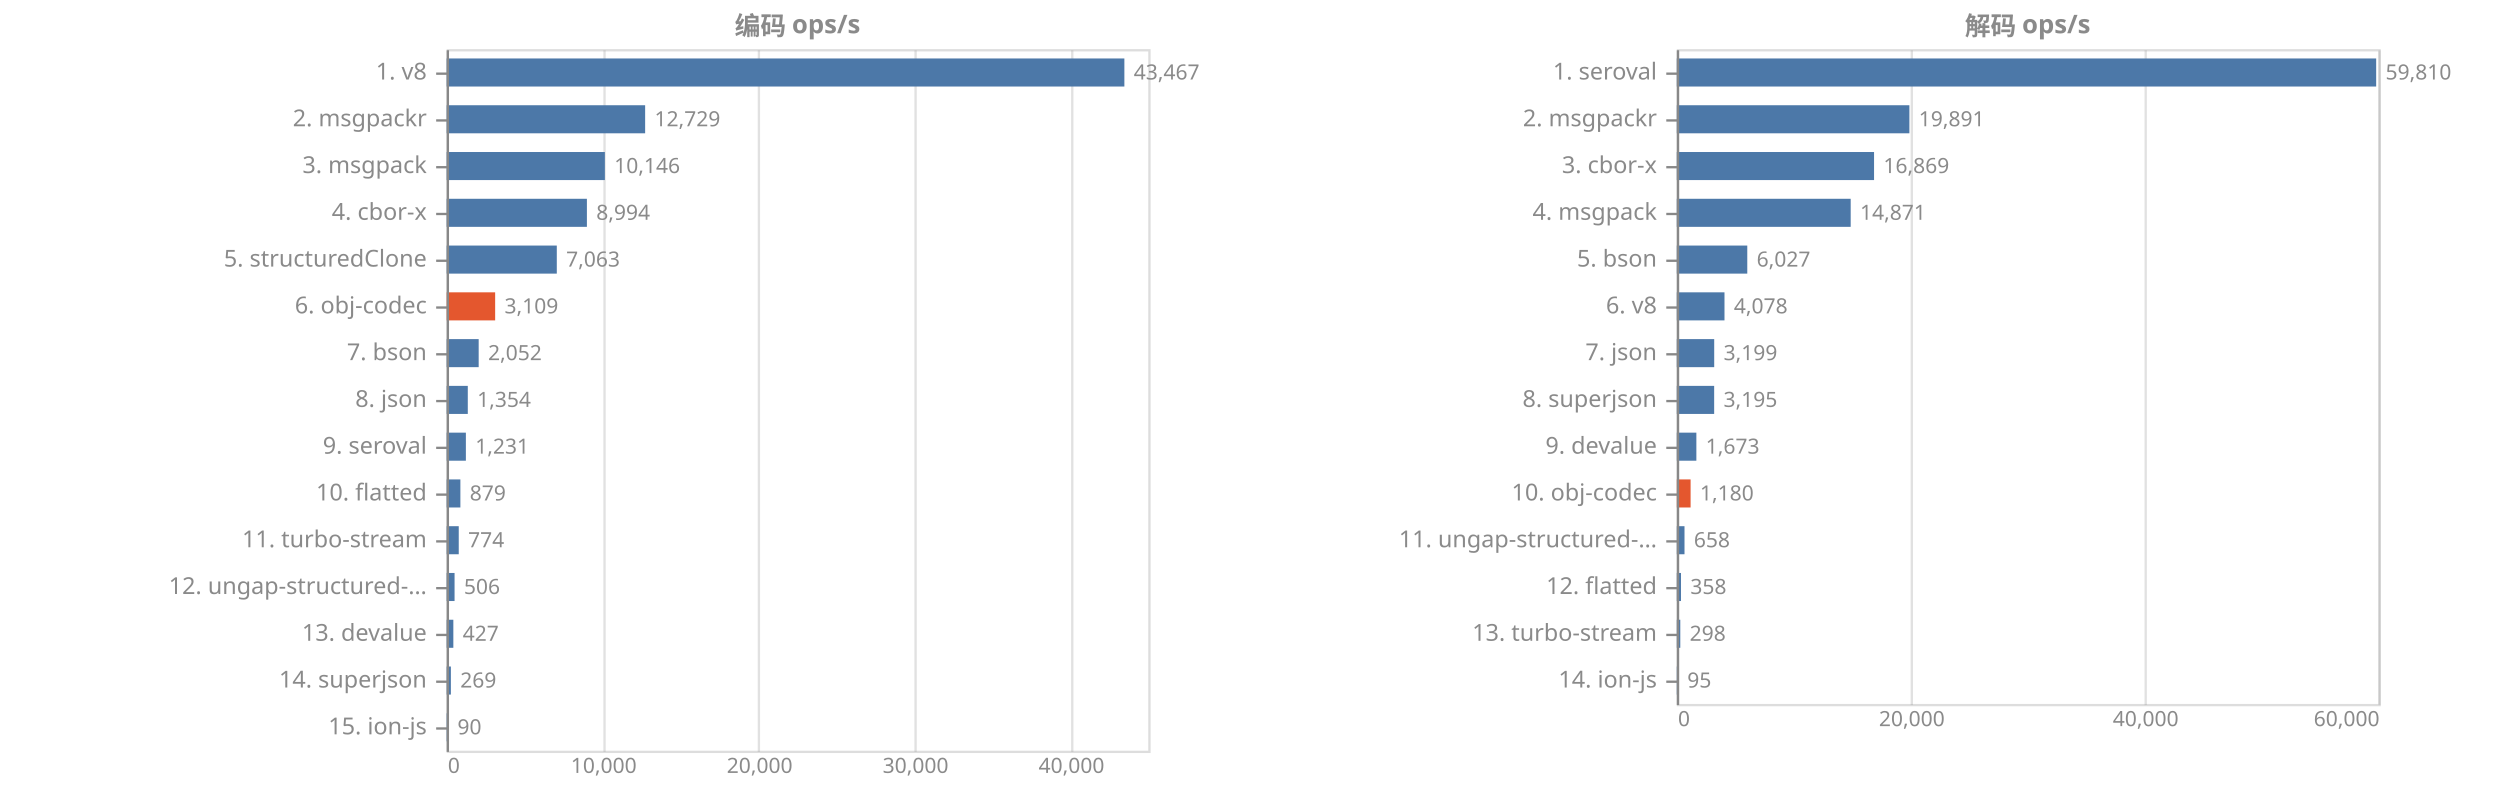
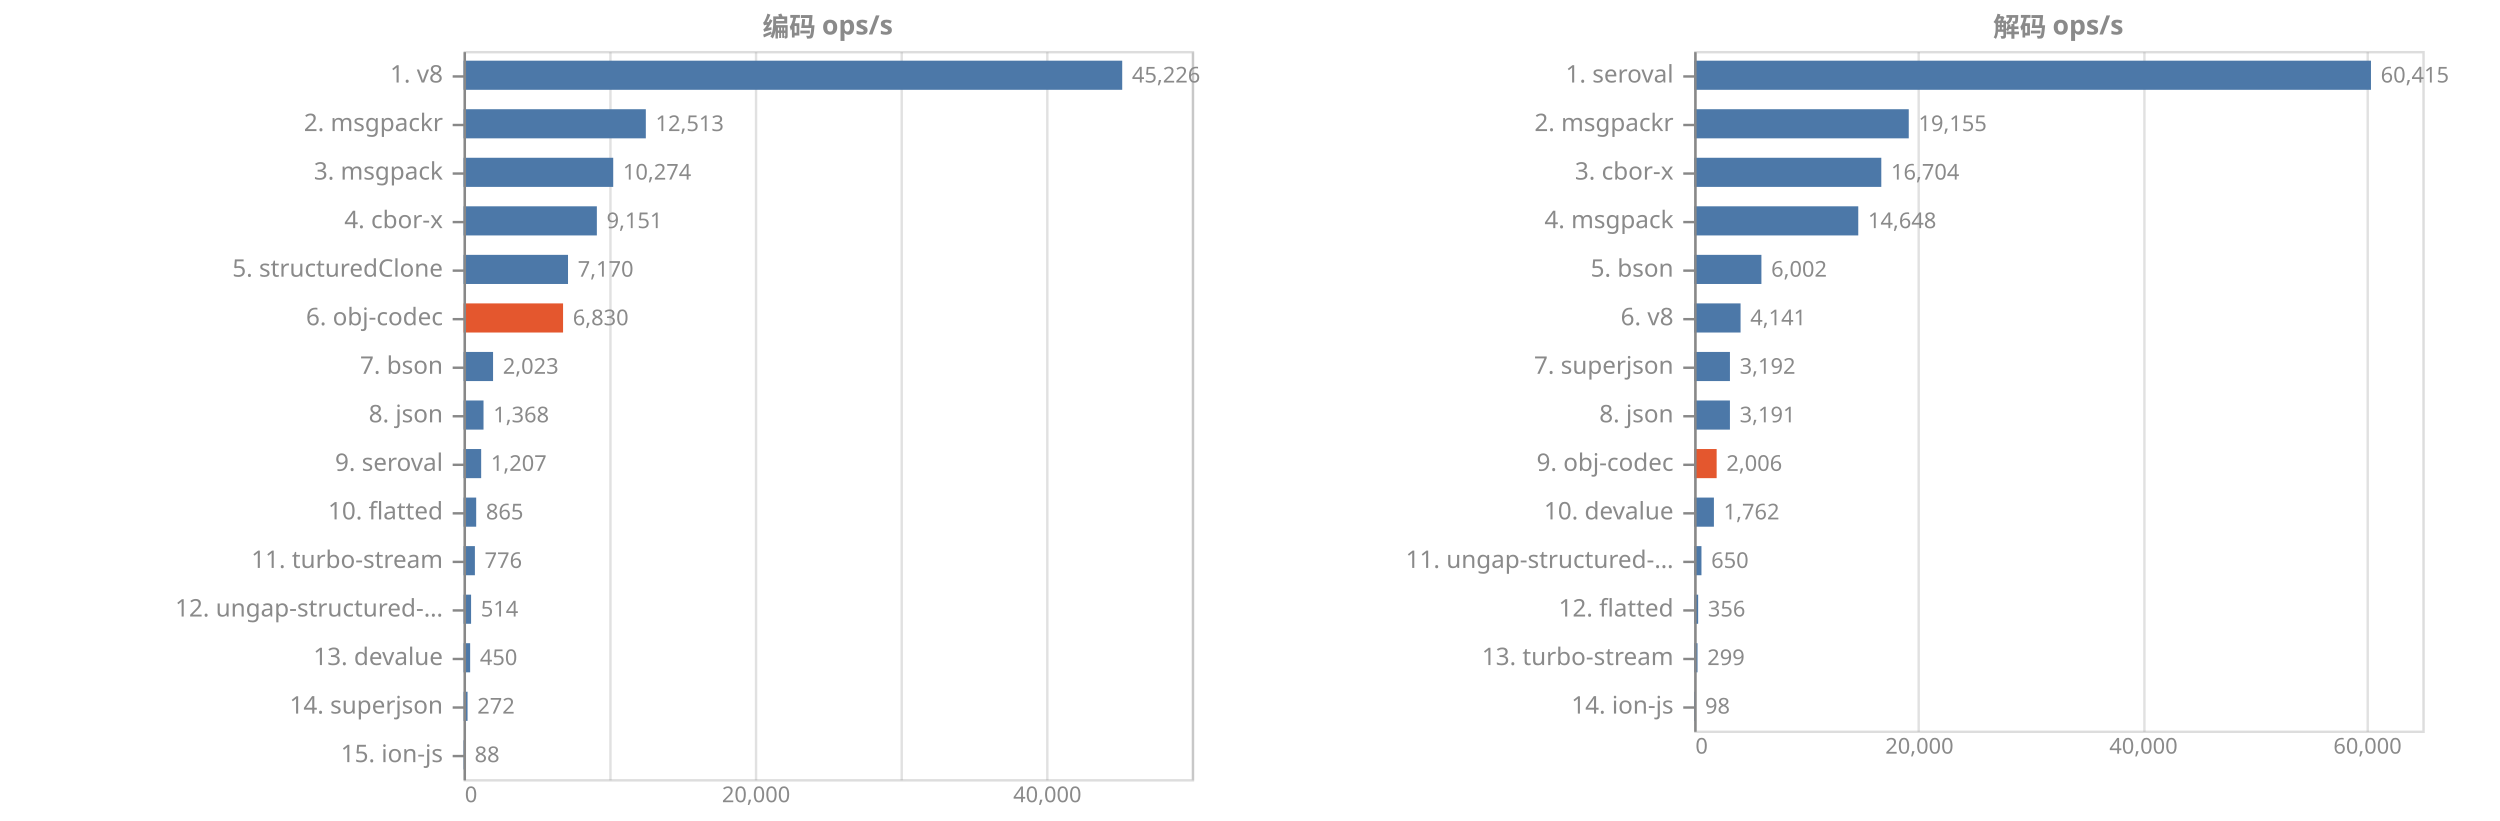
- <svg xmlns="http://www.w3.org/2000/svg" version="1.1" class="marks" width="1069" height="338" viewBox="0 0 1069 338">
+ <svg xmlns="http://www.w3.org/2000/svg" version="1.1" class="marks" width="1030" height="338" viewBox="0 0 1030 338">
  <g fill="none" stroke-miterlimit="4" transform="translate(191,21)">
    <g class="mark-group role-frame root" role="graphics-object" aria-roledescription="group mark container">
      <g transform="translate(0,0)">
        <path class="background" aria-hidden="true" d="M0,0h0v0h0Z" />
        <g>
          <g class="mark-group role-scope concat_0_group" role="graphics-object" aria-roledescription="group mark container">
            <g transform="translate(0,0)">
              <path class="background" aria-hidden="true" d="M0.5,0.5h300v300h-300Z" stroke="#ddd" />
              <g>
                <g class="mark-group role-axis" aria-hidden="true">
                  <g transform="translate(0.5,300.5)">
                    <path class="background" aria-hidden="true" d="M0,0h0v0h0Z" pointer-events="none" />
                    <g>
                      <g class="mark-rule role-axis-grid" pointer-events="none">
                        <line transform="translate(0,0)" x2="0" y2="-300" stroke="#88888840" stroke-width="1" opacity="1" />
-                         <line transform="translate(67,0)" x2="0" y2="-300" stroke="#88888840" stroke-width="1" opacity="1" />
-                         <line transform="translate(133,0)" x2="0" y2="-300" stroke="#88888840" stroke-width="1" opacity="1" />
-                         <line transform="translate(200,0)" x2="0" y2="-300" stroke="#88888840" stroke-width="1" opacity="1" />
-                         <line transform="translate(267,0)" x2="0" y2="-300" stroke="#88888840" stroke-width="1" opacity="1" />
-                       </g>
-                     </g>
-                     <path class="foreground" aria-hidden="true" d="" pointer-events="none" display="none" />
-                   </g>
-                 </g>
-                 <g class="mark-group role-axis" role="graphics-symbol" aria-roledescription="axis" aria-label="X-axis for a linear scale with values from 0 to 45,000">
+                         <line transform="translate(60,0)" x2="0" y2="-300" stroke="#88888840" stroke-width="1" opacity="1" />
+                         <line transform="translate(120,0)" x2="0" y2="-300" stroke="#88888840" stroke-width="1" opacity="1" />
+                         <line transform="translate(180,0)" x2="0" y2="-300" stroke="#88888840" stroke-width="1" opacity="1" />
+                         <line transform="translate(240,0)" x2="0" y2="-300" stroke="#88888840" stroke-width="1" opacity="1" />
+                         <line transform="translate(300,0)" x2="0" y2="-300" stroke="#88888840" stroke-width="1" opacity="1" />
+                       </g>
+                     </g>
+                     <path class="foreground" aria-hidden="true" d="" pointer-events="none" display="none" />
+                   </g>
+                 </g>
+                 <g class="mark-group role-axis" role="graphics-symbol" aria-roledescription="axis" aria-label="X-axis for a linear scale with values from 0 to 50,000">
                  <g transform="translate(0.5,300.5)">
                    <path class="background" aria-hidden="true" d="M0,0h0v0h0Z" pointer-events="none" />
                    <g>
                      <g class="mark-text role-axis-label" pointer-events="none">
                        <text text-anchor="start" transform="translate(0,9)" font-family="sans-serif" font-size="9px" fill="#8a8a8a" opacity="1">0</text>
-                         <text text-anchor="middle" transform="translate(66.66667,9)" font-family="sans-serif" font-size="9px" fill="#8a8a8a" opacity="1">10,000</text>
-                         <text text-anchor="middle" transform="translate(133.3333,9)" font-family="sans-serif" font-size="9px" fill="#8a8a8a" opacity="1">20,000</text>
-                         <text text-anchor="middle" transform="translate(200,9)" font-family="sans-serif" font-size="9px" fill="#8a8a8a" opacity="1">30,000</text>
-                         <text text-anchor="middle" transform="translate(266.6667,9)" font-family="sans-serif" font-size="9px" fill="#8a8a8a" opacity="1">40,000</text>
+                         <text text-anchor="middle" transform="translate(60,9)" font-family="sans-serif" font-size="9px" fill="#8a8a8a" opacity="0">10,000</text>
+                         <text text-anchor="middle" transform="translate(120,9)" font-family="sans-serif" font-size="9px" fill="#8a8a8a" opacity="1">20,000</text>
+                         <text text-anchor="middle" transform="translate(180,9)" font-family="sans-serif" font-size="9px" fill="#8a8a8a" opacity="0">30,000</text>
+                         <text text-anchor="middle" transform="translate(240,9)" font-family="sans-serif" font-size="9px" fill="#8a8a8a" opacity="1">40,000</text>
+                         <text text-anchor="end" transform="translate(300,9)" font-family="sans-serif" font-size="9px" fill="#8a8a8a" opacity="0">50,000</text>
                      </g>
                    </g>
                    <path class="foreground" aria-hidden="true" d="" pointer-events="none" display="none" />
                  </g>
                </g>
                <g class="mark-rect role-mark concat_0_layer_0_marks" role="graphics-object" aria-roledescription="rect mark container">
                  <path aria-label="label: 1. v8" role="graphics-symbol" aria-roledescription="rect mark" d="M0,0h0v20h0Z" fill="#e4572e" opacity="0" />
                  <path aria-label="label: 2. msgpackr" role="graphics-symbol" aria-roledescription="rect mark" d="M0,20h0v20h0Z" fill="#e4572e" opacity="0" />
                  <path aria-label="label: 3. msgpack" role="graphics-symbol" aria-roledescription="rect mark" d="M0,40h0v20h0Z" fill="#e4572e" opacity="0" />
                  <path aria-label="label: 4. cbor-x" role="graphics-symbol" aria-roledescription="rect mark" d="M0,60h0v20h0Z" fill="#e4572e" opacity="0" />
                  <path aria-label="label: 5. structuredClone" role="graphics-symbol" aria-roledescription="rect mark" d="M0,80h0v20h0Z" fill="#e4572e" opacity="0" />
                  <path aria-label="label: 6. obj-codec" role="graphics-symbol" aria-roledescription="rect mark" d="M0,100h0v20h0Z" fill="#e4572e" opacity="0.13" />
                  <path aria-label="label: 7. bson" role="graphics-symbol" aria-roledescription="rect mark" d="M0,120h0v20h0Z" fill="#e4572e" opacity="0" />
                  <path aria-label="label: 8. json" role="graphics-symbol" aria-roledescription="rect mark" d="M0,140h0v20h0Z" fill="#e4572e" opacity="0" />
                  <path aria-label="label: 9. seroval" role="graphics-symbol" aria-roledescription="rect mark" d="M0,160h0v20h0Z" fill="#e4572e" opacity="0" />
                  <path aria-label="label: 10. flatted" role="graphics-symbol" aria-roledescription="rect mark" d="M0,180h0v20h0Z" fill="#e4572e" opacity="0" />
                  <path aria-label="label: 11. turbo-stream" role="graphics-symbol" aria-roledescription="rect mark" d="M0,200h0v20h0Z" fill="#e4572e" opacity="0" />
                  <path aria-label="label: 12. ungap-structured-clone" role="graphics-symbol" aria-roledescription="rect mark" d="M0,220h0v20h0Z" fill="#e4572e" opacity="0" />
                  <path aria-label="label: 13. devalue" role="graphics-symbol" aria-roledescription="rect mark" d="M0,240h0v20h0Z" fill="#e4572e" opacity="0" />
                  <path aria-label="label: 14. superjson" role="graphics-symbol" aria-roledescription="rect mark" d="M0,260h0v20h0Z" fill="#e4572e" opacity="0" />
                  <path aria-label="label: 15. ion-js" role="graphics-symbol" aria-roledescription="rect mark" d="M0,280h0v20h0Z" fill="#e4572e" opacity="0" />
                </g>
                <g class="mark-rect role-mark concat_0_layer_1_marks" role="graphics-object" aria-roledescription="rect mark container">
-                   <path aria-label="value: 43,467; label: 1. v8" role="graphics-symbol" aria-roledescription="bar" d="M0,4h289.783v12h-289.783Z" fill="#4c78a8" />
-                   <path aria-label="value: 12,729; label: 2. msgpackr" role="graphics-symbol" aria-roledescription="bar" d="M0,24h84.862v12h-84.862Z" fill="#4c78a8" />
-                   <path aria-label="value: 10,146; label: 3. msgpack" role="graphics-symbol" aria-roledescription="bar" d="M0,44h67.64v12h-67.64Z" fill="#4c78a8" />
-                   <path aria-label="value: 8,994; label: 4. cbor-x" role="graphics-symbol" aria-roledescription="bar" d="M0,64h59.96v12h-59.96Z" fill="#4c78a8" />
-                   <path aria-label="value: 7,063; label: 5. structuredClone" role="graphics-symbol" aria-roledescription="bar" d="M0,84h47.086v12h-47.086Z" fill="#4c78a8" />
-                   <path aria-label="value: 3,109; label: 6. obj-codec" role="graphics-symbol" aria-roledescription="bar" d="M0,104h20.727v12h-20.727Z" fill="#e4572e" />
-                   <path aria-label="value: 2,052; label: 7. bson" role="graphics-symbol" aria-roledescription="bar" d="M0,124h13.681v12h-13.681Z" fill="#4c78a8" />
-                   <path aria-label="value: 1,354; label: 8. json" role="graphics-symbol" aria-roledescription="bar" d="M0,144h9.027v12h-9.027Z" fill="#4c78a8" />
-                   <path aria-label="value: 1,231; label: 9. seroval" role="graphics-symbol" aria-roledescription="bar" d="M0,164h8.208v12h-8.208Z" fill="#4c78a8" />
-                   <path aria-label="value: 879; label: 10. flatted" role="graphics-symbol" aria-roledescription="bar" d="M0,184h5.861v12h-5.861Z" fill="#4c78a8" />
-                   <path aria-label="value: 774; label: 11. turbo-stream" role="graphics-symbol" aria-roledescription="bar" d="M0,204h5.16v12h-5.16Z" fill="#4c78a8" />
-                   <path aria-label="value: 506; label: 12. ungap-structured-clone" role="graphics-symbol" aria-roledescription="bar" d="M0,224h3.37v12h-3.37Z" fill="#4c78a8" />
-                   <path aria-label="value: 427; label: 13. devalue" role="graphics-symbol" aria-roledescription="bar" d="M0,244h2.848v12h-2.848Z" fill="#4c78a8" />
-                   <path aria-label="value: 269; label: 14. superjson" role="graphics-symbol" aria-roledescription="bar" d="M0,264h1.794v12h-1.794Z" fill="#4c78a8" />
-                   <path aria-label="value: 90; label: 15. ion-js" role="graphics-symbol" aria-roledescription="bar" d="M0,284h0.598v12h-0.598Z" fill="#4c78a8" />
+                   <path aria-label="value: 45,226; label: 1. v8" role="graphics-symbol" aria-roledescription="bar" d="M0,4h271.353v12h-271.353Z" fill="#4c78a8" />
+                   <path aria-label="value: 12,513; label: 2. msgpackr" role="graphics-symbol" aria-roledescription="bar" d="M0,24h75.08v12h-75.08Z" fill="#4c78a8" />
+                   <path aria-label="value: 10,274; label: 3. msgpack" role="graphics-symbol" aria-roledescription="bar" d="M0,44h61.647v12h-61.647Z" fill="#4c78a8" />
+                   <path aria-label="value: 9,151; label: 4. cbor-x" role="graphics-symbol" aria-roledescription="bar" d="M0,64h54.906v12h-54.906Z" fill="#4c78a8" />
+                   <path aria-label="value: 7,170; label: 5. structuredClone" role="graphics-symbol" aria-roledescription="bar" d="M0,84h43.022v12h-43.022Z" fill="#4c78a8" />
+                   <path aria-label="value: 6,830; label: 6. obj-codec" role="graphics-symbol" aria-roledescription="bar" d="M0,104h40.983v12h-40.983Z" fill="#e4572e" />
+                   <path aria-label="value: 2,023; label: 7. bson" role="graphics-symbol" aria-roledescription="bar" d="M0,124h12.141v12h-12.141Z" fill="#4c78a8" />
+                   <path aria-label="value: 1,368; label: 8. json" role="graphics-symbol" aria-roledescription="bar" d="M0,144h8.209v12h-8.209Z" fill="#4c78a8" />
+                   <path aria-label="value: 1,207; label: 9. seroval" role="graphics-symbol" aria-roledescription="bar" d="M0,164h7.241v12h-7.241Z" fill="#4c78a8" />
+                   <path aria-label="value: 865; label: 10. flatted" role="graphics-symbol" aria-roledescription="bar" d="M0,184h5.191v12h-5.191Z" fill="#4c78a8" />
+                   <path aria-label="value: 776; label: 11. turbo-stream" role="graphics-symbol" aria-roledescription="bar" d="M0,204h4.657v12h-4.657Z" fill="#4c78a8" />
+                   <path aria-label="value: 514; label: 12. ungap-structured-clone" role="graphics-symbol" aria-roledescription="bar" d="M0,224h3.086v12h-3.086Z" fill="#4c78a8" />
+                   <path aria-label="value: 450; label: 13. devalue" role="graphics-symbol" aria-roledescription="bar" d="M0,244h2.699v12h-2.699Z" fill="#4c78a8" />
+                   <path aria-label="value: 272; label: 14. superjson" role="graphics-symbol" aria-roledescription="bar" d="M0,264h1.631v12h-1.631Z" fill="#4c78a8" />
+                   <path aria-label="value: 88; label: 15. ion-js" role="graphics-symbol" aria-roledescription="bar" d="M0,284h0.53v12h-0.53Z" fill="#4c78a8" />
                </g>
                <g class="mark-text role-mark concat_0_layer_2_marks" role="graphics-object" aria-roledescription="text mark container">
-                   <text aria-label="value: 43467.4962987; label: 1. v8" role="graphics-symbol" aria-roledescription="text mark" text-anchor="start" transform="translate(293.7833,13)" font-family="sans-serif" font-size="9px" fill="#8a8a8a">43,467</text>
-                   <text aria-label="value: 12729.3687376; label: 2. msgpackr" role="graphics-symbol" aria-roledescription="text mark" text-anchor="start" transform="translate(88.86246,33)" font-family="sans-serif" font-size="9px" fill="#8a8a8a">12,729</text>
-                   <text aria-label="value: 10146.0183203; label: 3. msgpack" role="graphics-symbol" aria-roledescription="text mark" text-anchor="start" transform="translate(71.64012,53)" font-family="sans-serif" font-size="9px" fill="#8a8a8a">10,146</text>
-                   <text aria-label="value: 8994.03685359; label: 4. cbor-x" role="graphics-symbol" aria-roledescription="text mark" text-anchor="start" transform="translate(63.96025,73)" font-family="sans-serif" font-size="9px" fill="#8a8a8a">8,994</text>
-                   <text aria-label="value: 7062.84121377; label: 5. structuredClone" role="graphics-symbol" aria-roledescription="text mark" text-anchor="start" transform="translate(51.08561,93)" font-family="sans-serif" font-size="9px" fill="#8a8a8a">7,063</text>
-                   <text aria-label="value: 3109.11630706; label: 6. obj-codec" role="graphics-symbol" aria-roledescription="text mark" text-anchor="start" transform="translate(24.72744,113)" font-family="sans-serif" font-size="9px" fill="#8a8a8a">3,109</text>
-                   <text aria-label="value: 2052.18231703; label: 7. bson" role="graphics-symbol" aria-roledescription="text mark" text-anchor="start" transform="translate(17.68122,133)" font-family="sans-serif" font-size="9px" fill="#8a8a8a">2,052</text>
-                   <text aria-label="value: 1354.00389496; label: 8. json" role="graphics-symbol" aria-roledescription="text mark" text-anchor="start" transform="translate(13.02669,153)" font-family="sans-serif" font-size="9px" fill="#8a8a8a">1,354</text>
-                   <text aria-label="value: 1231.14408893; label: 9. seroval" role="graphics-symbol" aria-roledescription="text mark" text-anchor="start" transform="translate(12.20763,173)" font-family="sans-serif" font-size="9px" fill="#8a8a8a">1,231</text>
-                   <text aria-label="value: 879.192781361; label: 10. flatted" role="graphics-symbol" aria-roledescription="text mark" text-anchor="start" transform="translate(9.861285,193)" font-family="sans-serif" font-size="9px" fill="#8a8a8a">879</text>
-                   <text aria-label="value: 774.054346284; label: 11. turbo-stream" role="graphics-symbol" aria-roledescription="text mark" text-anchor="start" transform="translate(9.160362,213)" font-family="sans-serif" font-size="9px" fill="#8a8a8a">774</text>
-                   <text aria-label="value: 505.555509688; label: 12. ungap-structured-clone" role="graphics-symbol" aria-roledescription="text mark" text-anchor="start" transform="translate(7.37037,233)" font-family="sans-serif" font-size="9px" fill="#8a8a8a">506</text>
-                   <text aria-label="value: 427.229358556; label: 13. devalue" role="graphics-symbol" aria-roledescription="text mark" text-anchor="start" transform="translate(6.848196,253)" font-family="sans-serif" font-size="9px" fill="#8a8a8a">427</text>
-                   <text aria-label="value: 269.11495208; label: 14. superjson" role="graphics-symbol" aria-roledescription="text mark" text-anchor="start" transform="translate(5.7941,273)" font-family="sans-serif" font-size="9px" fill="#8a8a8a">269</text>
-                   <text aria-label="value: 89.7025417305; label: 15. ion-js" role="graphics-symbol" aria-roledescription="text mark" text-anchor="start" transform="translate(4.598017,293)" font-family="sans-serif" font-size="9px" fill="#8a8a8a">90</text>
+                   <text aria-label="value: 45225.5746429; label: 1. v8" role="graphics-symbol" aria-roledescription="text mark" text-anchor="start" transform="translate(275.3534,13)" font-family="sans-serif" font-size="9px" fill="#8a8a8a">45,226</text>
+                   <text aria-label="value: 12513.4104748; label: 2. msgpackr" role="graphics-symbol" aria-roledescription="text mark" text-anchor="start" transform="translate(79.08046,33)" font-family="sans-serif" font-size="9px" fill="#8a8a8a">12,513</text>
+                   <text aria-label="value: 10274.4177397; label: 3. msgpack" role="graphics-symbol" aria-roledescription="text mark" text-anchor="start" transform="translate(65.64651,53)" font-family="sans-serif" font-size="9px" fill="#8a8a8a">10,274</text>
+                   <text aria-label="value: 9150.92403435; label: 4. cbor-x" role="graphics-symbol" aria-roledescription="text mark" text-anchor="start" transform="translate(58.90554,73)" font-family="sans-serif" font-size="9px" fill="#8a8a8a">9,151</text>
+                   <text aria-label="value: 7170.30175705; label: 5. structuredClone" role="graphics-symbol" aria-roledescription="text mark" text-anchor="start" transform="translate(47.02181,93)" font-family="sans-serif" font-size="9px" fill="#8a8a8a">7,170</text>
+                   <text aria-label="value: 6830.47795094; label: 6. obj-codec" role="graphics-symbol" aria-roledescription="text mark" text-anchor="start" transform="translate(44.98287,113)" font-family="sans-serif" font-size="9px" fill="#8a8a8a">6,830</text>
+                   <text aria-label="value: 2023.44439454; label: 7. bson" role="graphics-symbol" aria-roledescription="text mark" text-anchor="start" transform="translate(16.14067,133)" font-family="sans-serif" font-size="9px" fill="#8a8a8a">2,023</text>
+                   <text aria-label="value: 1368.11984794; label: 8. json" role="graphics-symbol" aria-roledescription="text mark" text-anchor="start" transform="translate(12.20872,153)" font-family="sans-serif" font-size="9px" fill="#8a8a8a">1,368</text>
+                   <text aria-label="value: 1206.82202585; label: 9. seroval" role="graphics-symbol" aria-roledescription="text mark" text-anchor="start" transform="translate(11.24093,173)" font-family="sans-serif" font-size="9px" fill="#8a8a8a">1,207</text>
+                   <text aria-label="value: 865.095059236; label: 10. flatted" role="graphics-symbol" aria-roledescription="text mark" text-anchor="start" transform="translate(9.19057,193)" font-family="sans-serif" font-size="9px" fill="#8a8a8a">865</text>
+                   <text aria-label="value: 776.222757238; label: 11. turbo-stream" role="graphics-symbol" aria-roledescription="text mark" text-anchor="start" transform="translate(8.657337,213)" font-family="sans-serif" font-size="9px" fill="#8a8a8a">776</text>
+                   <text aria-label="value: 514.384107592; label: 12. ungap-structured-clone" role="graphics-symbol" aria-roledescription="text mark" text-anchor="start" transform="translate(7.086305,233)" font-family="sans-serif" font-size="9px" fill="#8a8a8a">514</text>
+                   <text aria-label="value: 449.86790863; label: 13. devalue" role="graphics-symbol" aria-roledescription="text mark" text-anchor="start" transform="translate(6.699207,253)" font-family="sans-serif" font-size="9px" fill="#8a8a8a">450</text>
+                   <text aria-label="value: 271.784557468; label: 14. superjson" role="graphics-symbol" aria-roledescription="text mark" text-anchor="start" transform="translate(5.630707,273)" font-family="sans-serif" font-size="9px" fill="#8a8a8a">272</text>
+                   <text aria-label="value: 88.336442168; label: 15. ion-js" role="graphics-symbol" aria-roledescription="text mark" text-anchor="start" transform="translate(4.530019,293)" font-family="sans-serif" font-size="9px" fill="#8a8a8a">88</text>
                </g>
                <g class="mark-group role-title">
                  <g transform="translate(150,-15)">
                    <path class="background" aria-hidden="true" d="M0,0h0v0h0Z" pointer-events="none" />
                    <g>
                      <g class="mark-text role-title-text" role="graphics-symbol" aria-roledescription="title" aria-label="Title text '编码 ops/s'" pointer-events="none">
                        <text text-anchor="middle" transform="translate(0,9)" font-family="sans-serif" font-size="11px" font-weight="bold" fill="#8a8a8a" opacity="1">编码 ops/s</text>
                      </g>
                    </g>
                    <path class="foreground" aria-hidden="true" d="" pointer-events="none" display="none" />
                  </g>
                </g>
                <g class="mark-group role-axis" role="graphics-symbol" aria-roledescription="axis" aria-label="Y-axis for a discrete scale with 15 values: 1. v8, 2. msgpackr, 3. msgpack, 4. cbor-x, 5. structuredClone, ending with 15. ion-js">
                  <g transform="translate(0.5,0.5)">
                    <path class="background" aria-hidden="true" d="M0,0h0v0h0Z" pointer-events="none" />
                    <g>
                      <g class="mark-rule role-axis-tick" pointer-events="none">
                        <line transform="translate(0,10)" x2="-5" y2="0" stroke="#888" stroke-width="1" opacity="1" />
                        <line transform="translate(0,30)" x2="-5" y2="0" stroke="#888" stroke-width="1" opacity="1" />
                        <line transform="translate(0,50)" x2="-5" y2="0" stroke="#888" stroke-width="1" opacity="1" />
                        <line transform="translate(0,70)" x2="-5" y2="0" stroke="#888" stroke-width="1" opacity="1" />
                        <line transform="translate(0,90)" x2="-5" y2="0" stroke="#888" stroke-width="1" opacity="1" />
                        <line transform="translate(0,110)" x2="-5" y2="0" stroke="#888" stroke-width="1" opacity="1" />
                        <line transform="translate(0,130)" x2="-5" y2="0" stroke="#888" stroke-width="1" opacity="1" />
                        <line transform="translate(0,150)" x2="-5" y2="0" stroke="#888" stroke-width="1" opacity="1" />
                        <line transform="translate(0,170)" x2="-5" y2="0" stroke="#888" stroke-width="1" opacity="1" />
                        <line transform="translate(0,190)" x2="-5" y2="0" stroke="#888" stroke-width="1" opacity="1" />
                        <line transform="translate(0,210)" x2="-5" y2="0" stroke="#888" stroke-width="1" opacity="1" />
                        <line transform="translate(0,230)" x2="-5" y2="0" stroke="#888" stroke-width="1" opacity="1" />
                        <line transform="translate(0,250)" x2="-5" y2="0" stroke="#888" stroke-width="1" opacity="1" />
                        <line transform="translate(0,270)" x2="-5" y2="0" stroke="#888" stroke-width="1" opacity="1" />
                        <line transform="translate(0,290)" x2="-5" y2="0" stroke="#888" stroke-width="1" opacity="1" />
                      </g>
                      <g class="mark-text role-axis-label" pointer-events="none">
                        <text text-anchor="end" transform="translate(-9,12.5)" font-family="sans-serif" font-size="10px" fill="#8a8a8a" opacity="1">1. v8</text>
                        <text text-anchor="end" transform="translate(-9,32.5)" font-family="sans-serif" font-size="10px" fill="#8a8a8a" opacity="1">2. msgpackr</text>
                        <text text-anchor="end" transform="translate(-9,52.5)" font-family="sans-serif" font-size="10px" fill="#8a8a8a" opacity="1">3. msgpack</text>
                        <text text-anchor="end" transform="translate(-9,72.5)" font-family="sans-serif" font-size="10px" fill="#8a8a8a" opacity="1">4. cbor-x</text>
                        <text text-anchor="end" transform="translate(-9,92.5)" font-family="sans-serif" font-size="10px" fill="#8a8a8a" opacity="1">5. structuredClone</text>
                        <text text-anchor="end" transform="translate(-9,112.5)" font-family="sans-serif" font-size="10px" fill="#8a8a8a" opacity="1">6. obj-codec</text>
                        <text text-anchor="end" transform="translate(-9,132.5)" font-family="sans-serif" font-size="10px" fill="#8a8a8a" opacity="1">7. bson</text>
                        <text text-anchor="end" transform="translate(-9,152.5)" font-family="sans-serif" font-size="10px" fill="#8a8a8a" opacity="1">8. json</text>
                        <text text-anchor="end" transform="translate(-9,172.5)" font-family="sans-serif" font-size="10px" fill="#8a8a8a" opacity="1">9. seroval</text>
                        <text text-anchor="end" transform="translate(-9,192.5)" font-family="sans-serif" font-size="10px" fill="#8a8a8a" opacity="1">10. flatted</text>
                        <text text-anchor="end" transform="translate(-9,212.5)" font-family="sans-serif" font-size="10px" fill="#8a8a8a" opacity="1">11. turbo-stream</text>
                        <text text-anchor="end" transform="translate(-9,232.5)" font-family="sans-serif" font-size="10px" fill="#8a8a8a" opacity="1">12. ungap-structured-…</text>
                        <text text-anchor="end" transform="translate(-9,252.5)" font-family="sans-serif" font-size="10px" fill="#8a8a8a" opacity="1">13. devalue</text>
                        <text text-anchor="end" transform="translate(-9,272.5)" font-family="sans-serif" font-size="10px" fill="#8a8a8a" opacity="1">14. superjson</text>
                        <text text-anchor="end" transform="translate(-9,292.5)" font-family="sans-serif" font-size="10px" fill="#8a8a8a" opacity="1">15. ion-js</text>
                      </g>
                      <g class="mark-rule role-axis-domain" pointer-events="none">
                        <line transform="translate(0,0)" x2="0" y2="300" stroke="#888" stroke-width="1" opacity="1" />
                      </g>
                    </g>
                    <path class="foreground" aria-hidden="true" d="" pointer-events="none" display="none" />
                  </g>
                </g>
              </g>
              <path class="foreground" aria-hidden="true" d="" display="none" />
            </g>
          </g>
          <g class="mark-group role-scope concat_1_group" role="graphics-object" aria-roledescription="group mark container">
-             <g transform="translate(526,0)">
+             <g transform="translate(507,0)">
              <path class="background" aria-hidden="true" d="M0.5,0.5h300v280h-300Z" stroke="#ddd" />
              <g>
                <g class="mark-group role-axis" aria-hidden="true">
                  <g transform="translate(0.5,280.5)">
                    <path class="background" aria-hidden="true" d="M0,0h0v0h0Z" pointer-events="none" />
                    <g>
                      <g class="mark-rule role-axis-grid" pointer-events="none">
                        <line transform="translate(0,0)" x2="0" y2="-280" stroke="#88888840" stroke-width="1" opacity="1" />
-                         <line transform="translate(100,0)" x2="0" y2="-280" stroke="#88888840" stroke-width="1" opacity="1" />
-                         <line transform="translate(200,0)" x2="0" y2="-280" stroke="#88888840" stroke-width="1" opacity="1" />
-                         <line transform="translate(300,0)" x2="0" y2="-280" stroke="#88888840" stroke-width="1" opacity="1" />
-                       </g>
-                     </g>
-                     <path class="foreground" aria-hidden="true" d="" pointer-events="none" display="none" />
-                   </g>
-                 </g>
-                 <g class="mark-group role-axis" role="graphics-symbol" aria-roledescription="axis" aria-label="X-axis for a linear scale with values from 0 to 60,000">
+                         <line transform="translate(92,0)" x2="0" y2="-280" stroke="#88888840" stroke-width="1" opacity="1" />
+                         <line transform="translate(185,0)" x2="0" y2="-280" stroke="#88888840" stroke-width="1" opacity="1" />
+                         <line transform="translate(277,0)" x2="0" y2="-280" stroke="#88888840" stroke-width="1" opacity="1" />
+                       </g>
+                     </g>
+                     <path class="foreground" aria-hidden="true" d="" pointer-events="none" display="none" />
+                   </g>
+                 </g>
+                 <g class="mark-group role-axis" role="graphics-symbol" aria-roledescription="axis" aria-label="X-axis for a linear scale with values from 0 to 65,000">
                  <g transform="translate(0.5,280.5)">
                    <path class="background" aria-hidden="true" d="M0,0h0v0h0Z" pointer-events="none" />
                    <g>
                      <g class="mark-text role-axis-label" pointer-events="none">
                        <text text-anchor="start" transform="translate(0,9)" font-family="sans-serif" font-size="9px" fill="#8a8a8a" opacity="1">0</text>
-                         <text text-anchor="middle" transform="translate(100,9)" font-family="sans-serif" font-size="9px" fill="#8a8a8a" opacity="1">20,000</text>
-                         <text text-anchor="middle" transform="translate(200,9)" font-family="sans-serif" font-size="9px" fill="#8a8a8a" opacity="1">40,000</text>
-                         <text text-anchor="end" transform="translate(300,9)" font-family="sans-serif" font-size="9px" fill="#8a8a8a" opacity="1">60,000</text>
+                         <text text-anchor="middle" transform="translate(92.30769,9)" font-family="sans-serif" font-size="9px" fill="#8a8a8a" opacity="1">20,000</text>
+                         <text text-anchor="middle" transform="translate(184.6154,9)" font-family="sans-serif" font-size="9px" fill="#8a8a8a" opacity="1">40,000</text>
+                         <text text-anchor="middle" transform="translate(276.9231,9)" font-family="sans-serif" font-size="9px" fill="#8a8a8a" opacity="1">60,000</text>
                      </g>
                    </g>
                    <path class="foreground" aria-hidden="true" d="" pointer-events="none" display="none" />
                  </g>
                </g>
                <g class="mark-rect role-mark concat_1_layer_0_marks" role="graphics-object" aria-roledescription="rect mark container">
                  <path aria-label="label: 1. seroval" role="graphics-symbol" aria-roledescription="rect mark" d="M0,0h0v20h0Z" fill="#e4572e" opacity="0" />
                  <path aria-label="label: 2. msgpackr" role="graphics-symbol" aria-roledescription="rect mark" d="M0,20h0v20h0Z" fill="#e4572e" opacity="0" />
                  <path aria-label="label: 3. cbor-x" role="graphics-symbol" aria-roledescription="rect mark" d="M0,40h0v20h0Z" fill="#e4572e" opacity="0" />
                  <path aria-label="label: 4. msgpack" role="graphics-symbol" aria-roledescription="rect mark" d="M0,60h0v20h0Z" fill="#e4572e" opacity="0" />
                  <path aria-label="label: 5. bson" role="graphics-symbol" aria-roledescription="rect mark" d="M0,80h0v20h0Z" fill="#e4572e" opacity="0" />
                  <path aria-label="label: 6. v8" role="graphics-symbol" aria-roledescription="rect mark" d="M0,100h0v20h0Z" fill="#e4572e" opacity="0" />
-                   <path aria-label="label: 7. json" role="graphics-symbol" aria-roledescription="rect mark" d="M0,120h0v20h0Z" fill="#e4572e" opacity="0" />
-                   <path aria-label="label: 8. superjson" role="graphics-symbol" aria-roledescription="rect mark" d="M0,140h0v20h0Z" fill="#e4572e" opacity="0" />
-                   <path aria-label="label: 9. devalue" role="graphics-symbol" aria-roledescription="rect mark" d="M0,160h0v20h0Z" fill="#e4572e" opacity="0" />
-                   <path aria-label="label: 10. obj-codec" role="graphics-symbol" aria-roledescription="rect mark" d="M0,180h0v20h0Z" fill="#e4572e" opacity="0.13" />
+                   <path aria-label="label: 7. superjson" role="graphics-symbol" aria-roledescription="rect mark" d="M0,120h0v20h0Z" fill="#e4572e" opacity="0" />
+                   <path aria-label="label: 8. json" role="graphics-symbol" aria-roledescription="rect mark" d="M0,140h0v20h0Z" fill="#e4572e" opacity="0" />
+                   <path aria-label="label: 9. obj-codec" role="graphics-symbol" aria-roledescription="rect mark" d="M0,160h0v20h0Z" fill="#e4572e" opacity="0.13" />
+                   <path aria-label="label: 10. devalue" role="graphics-symbol" aria-roledescription="rect mark" d="M0,180h0v20h0Z" fill="#e4572e" opacity="0" />
                  <path aria-label="label: 11. ungap-structured-clone" role="graphics-symbol" aria-roledescription="rect mark" d="M0,200h0v20h0Z" fill="#e4572e" opacity="0" />
                  <path aria-label="label: 12. flatted" role="graphics-symbol" aria-roledescription="rect mark" d="M0,220h0v20h0Z" fill="#e4572e" opacity="0" />
                  <path aria-label="label: 13. turbo-stream" role="graphics-symbol" aria-roledescription="rect mark" d="M0,240h0v20h0Z" fill="#e4572e" opacity="0" />
                  <path aria-label="label: 14. ion-js" role="graphics-symbol" aria-roledescription="rect mark" d="M0,260h0v20h0Z" fill="#e4572e" opacity="0" />
                </g>
                <g class="mark-rect role-mark concat_1_layer_1_marks" role="graphics-object" aria-roledescription="rect mark container">
-                   <path aria-label="value: 59,810; label: 1. seroval" role="graphics-symbol" aria-roledescription="bar" d="M0,4h299.051v12h-299.051Z" fill="#4c78a8" />
-                   <path aria-label="value: 19,891; label: 2. msgpackr" role="graphics-symbol" aria-roledescription="bar" d="M0,24h99.456v12h-99.456Z" fill="#4c78a8" />
-                   <path aria-label="value: 16,869; label: 3. cbor-x" role="graphics-symbol" aria-roledescription="bar" d="M0,44h84.345v12h-84.345Z" fill="#4c78a8" />
-                   <path aria-label="value: 14,871; label: 4. msgpack" role="graphics-symbol" aria-roledescription="bar" d="M0,64h74.353v12h-74.353Z" fill="#4c78a8" />
-                   <path aria-label="value: 6,027; label: 5. bson" role="graphics-symbol" aria-roledescription="bar" d="M0,84h30.136v12h-30.136Z" fill="#4c78a8" />
-                   <path aria-label="value: 4,078; label: 6. v8" role="graphics-symbol" aria-roledescription="bar" d="M0,104h20.391v12h-20.391Z" fill="#4c78a8" />
-                   <path aria-label="value: 3,199; label: 7. json" role="graphics-symbol" aria-roledescription="bar" d="M0,124h15.995v12h-15.995Z" fill="#4c78a8" />
-                   <path aria-label="value: 3,195; label: 8. superjson" role="graphics-symbol" aria-roledescription="bar" d="M0,144h15.976v12h-15.976Z" fill="#4c78a8" />
-                   <path aria-label="value: 1,673; label: 9. devalue" role="graphics-symbol" aria-roledescription="bar" d="M0,164h8.367v12h-8.367Z" fill="#4c78a8" />
-                   <path aria-label="value: 1,180; label: 10. obj-codec" role="graphics-symbol" aria-roledescription="bar" d="M0,184h5.902v12h-5.902Z" fill="#e4572e" />
-                   <path aria-label="value: 658; label: 11. ungap-structured-clone" role="graphics-symbol" aria-roledescription="bar" d="M0,204h3.292v12h-3.292Z" fill="#4c78a8" />
-                   <path aria-label="value: 358; label: 12. flatted" role="graphics-symbol" aria-roledescription="bar" d="M0,224h1.788v12h-1.788Z" fill="#4c78a8" />
-                   <path aria-label="value: 298; label: 13. turbo-stream" role="graphics-symbol" aria-roledescription="bar" d="M0,244h1.491v12h-1.491Z" fill="#4c78a8" />
-                   <path aria-label="value: 95; label: 14. ion-js" role="graphics-symbol" aria-roledescription="bar" d="M0,264h0.474v12h-0.474Z" fill="#4c78a8" />
+                   <path aria-label="value: 60,415; label: 1. seroval" role="graphics-symbol" aria-roledescription="bar" d="M0,4h278.839v12h-278.839Z" fill="#4c78a8" />
+                   <path aria-label="value: 19,155; label: 2. msgpackr" role="graphics-symbol" aria-roledescription="bar" d="M0,24h88.407v12h-88.407Z" fill="#4c78a8" />
+                   <path aria-label="value: 16,704; label: 3. cbor-x" role="graphics-symbol" aria-roledescription="bar" d="M0,44h77.096v12h-77.096Z" fill="#4c78a8" />
+                   <path aria-label="value: 14,648; label: 4. msgpack" role="graphics-symbol" aria-roledescription="bar" d="M0,64h67.605v12h-67.605Z" fill="#4c78a8" />
+                   <path aria-label="value: 6,002; label: 5. bson" role="graphics-symbol" aria-roledescription="bar" d="M0,84h27.701v12h-27.701Z" fill="#4c78a8" />
+                   <path aria-label="value: 4,141; label: 6. v8" role="graphics-symbol" aria-roledescription="bar" d="M0,104h19.113v12h-19.113Z" fill="#4c78a8" />
+                   <path aria-label="value: 3,192; label: 7. superjson" role="graphics-symbol" aria-roledescription="bar" d="M0,124h14.734v12h-14.734Z" fill="#4c78a8" />
+                   <path aria-label="value: 3,191; label: 8. json" role="graphics-symbol" aria-roledescription="bar" d="M0,144h14.729v12h-14.729Z" fill="#4c78a8" />
+                   <path aria-label="value: 2,006; label: 9. obj-codec" role="graphics-symbol" aria-roledescription="bar" d="M0,164h9.259v12h-9.259Z" fill="#e4572e" />
+                   <path aria-label="value: 1,762; label: 10. devalue" role="graphics-symbol" aria-roledescription="bar" d="M0,184h8.131v12h-8.131Z" fill="#4c78a8" />
+                   <path aria-label="value: 650; label: 11. ungap-structured-clone" role="graphics-symbol" aria-roledescription="bar" d="M0,204h3.001v12h-3.001Z" fill="#4c78a8" />
+                   <path aria-label="value: 356; label: 12. flatted" role="graphics-symbol" aria-roledescription="bar" d="M0,224h1.643v12h-1.643Z" fill="#4c78a8" />
+                   <path aria-label="value: 299; label: 13. turbo-stream" role="graphics-symbol" aria-roledescription="bar" d="M0,244h1.379v12h-1.379Z" fill="#4c78a8" />
+                   <path aria-label="value: 98; label: 14. ion-js" role="graphics-symbol" aria-roledescription="bar" d="M0,264h0.451v12h-0.451Z" fill="#4c78a8" />
                </g>
                <g class="mark-text role-mark concat_1_layer_2_marks" role="graphics-object" aria-roledescription="text mark container">
-                   <text aria-label="value: 59810.1848805; label: 1. seroval" role="graphics-symbol" aria-roledescription="text mark" text-anchor="start" transform="translate(303.0509,13)" font-family="sans-serif" font-size="9px" fill="#8a8a8a">59,810</text>
-                   <text aria-label="value: 19891.1333831; label: 2. msgpackr" role="graphics-symbol" aria-roledescription="text mark" text-anchor="start" transform="translate(103.4557,33)" font-family="sans-serif" font-size="9px" fill="#8a8a8a">19,891</text>
-                   <text aria-label="value: 16869.0124304; label: 3. cbor-x" role="graphics-symbol" aria-roledescription="text mark" text-anchor="start" transform="translate(88.34506,53)" font-family="sans-serif" font-size="9px" fill="#8a8a8a">16,869</text>
-                   <text aria-label="value: 14870.660332; label: 4. msgpack" role="graphics-symbol" aria-roledescription="text mark" text-anchor="start" transform="translate(78.3533,73)" font-family="sans-serif" font-size="9px" fill="#8a8a8a">14,871</text>
-                   <text aria-label="value: 6027.10085299; label: 5. bson" role="graphics-symbol" aria-roledescription="text mark" text-anchor="start" transform="translate(34.1355,93)" font-family="sans-serif" font-size="9px" fill="#8a8a8a">6,027</text>
-                   <text aria-label="value: 4078.21720666; label: 6. v8" role="graphics-symbol" aria-roledescription="text mark" text-anchor="start" transform="translate(24.39109,113)" font-family="sans-serif" font-size="9px" fill="#8a8a8a">4,078</text>
-                   <text aria-label="value: 3198.96122052; label: 7. json" role="graphics-symbol" aria-roledescription="text mark" text-anchor="start" transform="translate(19.99481,133)" font-family="sans-serif" font-size="9px" fill="#8a8a8a">3,199</text>
-                   <text aria-label="value: 3195.10006811; label: 8. superjson" role="graphics-symbol" aria-roledescription="text mark" text-anchor="start" transform="translate(19.9755,153)" font-family="sans-serif" font-size="9px" fill="#8a8a8a">3,195</text>
-                   <text aria-label="value: 1673.45547748; label: 9. devalue" role="graphics-symbol" aria-roledescription="text mark" text-anchor="start" transform="translate(12.36728,173)" font-family="sans-serif" font-size="9px" fill="#8a8a8a">1,673</text>
-                   <text aria-label="value: 1180.34065596; label: 10. obj-codec" role="graphics-symbol" aria-roledescription="text mark" text-anchor="start" transform="translate(9.901703,193)" font-family="sans-serif" font-size="9px" fill="#8a8a8a">1,180</text>
-                   <text aria-label="value: 658.347455718; label: 11. ungap-structured-clone" role="graphics-symbol" aria-roledescription="text mark" text-anchor="start" transform="translate(7.291737,213)" font-family="sans-serif" font-size="9px" fill="#8a8a8a">658</text>
-                   <text aria-label="value: 357.676536083; label: 12. flatted" role="graphics-symbol" aria-roledescription="text mark" text-anchor="start" transform="translate(5.788383,233)" font-family="sans-serif" font-size="9px" fill="#8a8a8a">358</text>
-                   <text aria-label="value: 298.157998965; label: 13. turbo-stream" role="graphics-symbol" aria-roledescription="text mark" text-anchor="start" transform="translate(5.49079,253)" font-family="sans-serif" font-size="9px" fill="#8a8a8a">298</text>
-                   <text aria-label="value: 94.7578788531; label: 14. ion-js" role="graphics-symbol" aria-roledescription="text mark" text-anchor="start" transform="translate(4.473789,273)" font-family="sans-serif" font-size="9px" fill="#8a8a8a">95</text>
+                   <text aria-label="value: 60415.1201142; label: 1. seroval" role="graphics-symbol" aria-roledescription="text mark" text-anchor="start" transform="translate(282.839,13)" font-family="sans-serif" font-size="9px" fill="#8a8a8a">60,415</text>
+                   <text aria-label="value: 19154.8559188; label: 2. msgpackr" role="graphics-symbol" aria-roledescription="text mark" text-anchor="start" transform="translate(92.40703,33)" font-family="sans-serif" font-size="9px" fill="#8a8a8a">19,155</text>
+                   <text aria-label="value: 16704.0691316; label: 3. cbor-x" role="graphics-symbol" aria-roledescription="text mark" text-anchor="start" transform="translate(81.0957,53)" font-family="sans-serif" font-size="9px" fill="#8a8a8a">16,704</text>
+                   <text aria-label="value: 14647.7638195; label: 4. msgpack" role="graphics-symbol" aria-roledescription="text mark" text-anchor="start" transform="translate(71.60506,73)" font-family="sans-serif" font-size="9px" fill="#8a8a8a">14,648</text>
+                   <text aria-label="value: 6001.94733401; label: 5. bson" role="graphics-symbol" aria-roledescription="text mark" text-anchor="start" transform="translate(31.7013,93)" font-family="sans-serif" font-size="9px" fill="#8a8a8a">6,002</text>
+                   <text aria-label="value: 4141.16324227; label: 6. v8" role="graphics-symbol" aria-roledescription="text mark" text-anchor="start" transform="translate(23.11306,113)" font-family="sans-serif" font-size="9px" fill="#8a8a8a">4,141</text>
+                   <text aria-label="value: 3192.27163104; label: 7. superjson" role="graphics-symbol" aria-roledescription="text mark" text-anchor="start" transform="translate(18.73356,133)" font-family="sans-serif" font-size="9px" fill="#8a8a8a">3,192</text>
+                   <text aria-label="value: 3191.27611646; label: 8. json" role="graphics-symbol" aria-roledescription="text mark" text-anchor="start" transform="translate(18.72897,153)" font-family="sans-serif" font-size="9px" fill="#8a8a8a">3,191</text>
+                   <text aria-label="value: 2006.17351543; label: 9. obj-codec" role="graphics-symbol" aria-roledescription="text mark" text-anchor="start" transform="translate(13.25926,173)" font-family="sans-serif" font-size="9px" fill="#8a8a8a">2,006</text>
+                   <text aria-label="value: 1761.68738364; label: 10. devalue" role="graphics-symbol" aria-roledescription="text mark" text-anchor="start" transform="translate(12.13086,193)" font-family="sans-serif" font-size="9px" fill="#8a8a8a">1,762</text>
+                   <text aria-label="value: 650.165350411; label: 11. ungap-structured-clone" role="graphics-symbol" aria-roledescription="text mark" text-anchor="start" transform="translate(7.000763,213)" font-family="sans-serif" font-size="9px" fill="#8a8a8a">650</text>
+                   <text aria-label="value: 355.925106239; label: 12. flatted" role="graphics-symbol" aria-roledescription="text mark" text-anchor="start" transform="translate(5.642731,233)" font-family="sans-serif" font-size="9px" fill="#8a8a8a">356</text>
+                   <text aria-label="value: 298.850150139; label: 13. turbo-stream" role="graphics-symbol" aria-roledescription="text mark" text-anchor="start" transform="translate(5.379308,253)" font-family="sans-serif" font-size="9px" fill="#8a8a8a">299</text>
+                   <text aria-label="value: 97.6849438075; label: 14. ion-js" role="graphics-symbol" aria-roledescription="text mark" text-anchor="start" transform="translate(4.450854,273)" font-family="sans-serif" font-size="9px" fill="#8a8a8a">98</text>
                </g>
                <g class="mark-group role-title">
                  <g transform="translate(150,-15)">
                    <path class="background" aria-hidden="true" d="M0,0h0v0h0Z" pointer-events="none" />
                    <g>
                      <g class="mark-text role-title-text" role="graphics-symbol" aria-roledescription="title" aria-label="Title text '解码 ops/s'" pointer-events="none">
                        <text text-anchor="middle" transform="translate(0,9)" font-family="sans-serif" font-size="11px" font-weight="bold" fill="#8a8a8a" opacity="1">解码 ops/s</text>
                      </g>
                    </g>
                    <path class="foreground" aria-hidden="true" d="" pointer-events="none" display="none" />
                  </g>
                </g>
                <g class="mark-group role-axis" role="graphics-symbol" aria-roledescription="axis" aria-label="Y-axis for a discrete scale with 14 values: 1. seroval, 2. msgpackr, 3. cbor-x, 4. msgpack, 5. bson, ending with 14. ion-js">
                  <g transform="translate(0.5,0.5)">
                    <path class="background" aria-hidden="true" d="M0,0h0v0h0Z" pointer-events="none" />
                    <g>
                      <g class="mark-rule role-axis-tick" pointer-events="none">
                        <line transform="translate(0,10)" x2="-5" y2="0" stroke="#888" stroke-width="1" opacity="1" />
                        <line transform="translate(0,30)" x2="-5" y2="0" stroke="#888" stroke-width="1" opacity="1" />
                        <line transform="translate(0,50)" x2="-5" y2="0" stroke="#888" stroke-width="1" opacity="1" />
                        <line transform="translate(0,70)" x2="-5" y2="0" stroke="#888" stroke-width="1" opacity="1" />
                        <line transform="translate(0,90)" x2="-5" y2="0" stroke="#888" stroke-width="1" opacity="1" />
                        <line transform="translate(0,110)" x2="-5" y2="0" stroke="#888" stroke-width="1" opacity="1" />
                        <line transform="translate(0,130)" x2="-5" y2="0" stroke="#888" stroke-width="1" opacity="1" />
                        <line transform="translate(0,150)" x2="-5" y2="0" stroke="#888" stroke-width="1" opacity="1" />
                        <line transform="translate(0,170)" x2="-5" y2="0" stroke="#888" stroke-width="1" opacity="1" />
                        <line transform="translate(0,190)" x2="-5" y2="0" stroke="#888" stroke-width="1" opacity="1" />
                        <line transform="translate(0,210)" x2="-5" y2="0" stroke="#888" stroke-width="1" opacity="1" />
                        <line transform="translate(0,230)" x2="-5" y2="0" stroke="#888" stroke-width="1" opacity="1" />
                        <line transform="translate(0,250)" x2="-5" y2="0" stroke="#888" stroke-width="1" opacity="1" />
                        <line transform="translate(0,270)" x2="-5" y2="0" stroke="#888" stroke-width="1" opacity="1" />
                      </g>
                      <g class="mark-text role-axis-label" pointer-events="none">
                        <text text-anchor="end" transform="translate(-9,12.5)" font-family="sans-serif" font-size="10px" fill="#8a8a8a" opacity="1">1. seroval</text>
                        <text text-anchor="end" transform="translate(-9,32.5)" font-family="sans-serif" font-size="10px" fill="#8a8a8a" opacity="1">2. msgpackr</text>
                        <text text-anchor="end" transform="translate(-9,52.5)" font-family="sans-serif" font-size="10px" fill="#8a8a8a" opacity="1">3. cbor-x</text>
                        <text text-anchor="end" transform="translate(-9,72.5)" font-family="sans-serif" font-size="10px" fill="#8a8a8a" opacity="1">4. msgpack</text>
                        <text text-anchor="end" transform="translate(-9,92.5)" font-family="sans-serif" font-size="10px" fill="#8a8a8a" opacity="1">5. bson</text>
                        <text text-anchor="end" transform="translate(-9,112.5)" font-family="sans-serif" font-size="10px" fill="#8a8a8a" opacity="1">6. v8</text>
-                         <text text-anchor="end" transform="translate(-9,132.5)" font-family="sans-serif" font-size="10px" fill="#8a8a8a" opacity="1">7. json</text>
-                         <text text-anchor="end" transform="translate(-9,152.5)" font-family="sans-serif" font-size="10px" fill="#8a8a8a" opacity="1">8. superjson</text>
-                         <text text-anchor="end" transform="translate(-9,172.5)" font-family="sans-serif" font-size="10px" fill="#8a8a8a" opacity="1">9. devalue</text>
-                         <text text-anchor="end" transform="translate(-9,192.5)" font-family="sans-serif" font-size="10px" fill="#8a8a8a" opacity="1">10. obj-codec</text>
+                         <text text-anchor="end" transform="translate(-9,132.5)" font-family="sans-serif" font-size="10px" fill="#8a8a8a" opacity="1">7. superjson</text>
+                         <text text-anchor="end" transform="translate(-9,152.5)" font-family="sans-serif" font-size="10px" fill="#8a8a8a" opacity="1">8. json</text>
+                         <text text-anchor="end" transform="translate(-9,172.5)" font-family="sans-serif" font-size="10px" fill="#8a8a8a" opacity="1">9. obj-codec</text>
+                         <text text-anchor="end" transform="translate(-9,192.5)" font-family="sans-serif" font-size="10px" fill="#8a8a8a" opacity="1">10. devalue</text>
                        <text text-anchor="end" transform="translate(-9,212.5)" font-family="sans-serif" font-size="10px" fill="#8a8a8a" opacity="1">11. ungap-structured-…</text>
                        <text text-anchor="end" transform="translate(-9,232.5)" font-family="sans-serif" font-size="10px" fill="#8a8a8a" opacity="1">12. flatted</text>
                        <text text-anchor="end" transform="translate(-9,252.5)" font-family="sans-serif" font-size="10px" fill="#8a8a8a" opacity="1">13. turbo-stream</text>
                        <text text-anchor="end" transform="translate(-9,272.5)" font-family="sans-serif" font-size="10px" fill="#8a8a8a" opacity="1">14. ion-js</text>
                      </g>
                      <g class="mark-rule role-axis-domain" pointer-events="none">
                        <line transform="translate(0,0)" x2="0" y2="280" stroke="#888" stroke-width="1" opacity="1" />
                      </g>
                    </g>
                    <path class="foreground" aria-hidden="true" d="" pointer-events="none" display="none" />
                  </g>
                </g>
              </g>
              <path class="foreground" aria-hidden="true" d="" display="none" />
            </g>
          </g>
        </g>
        <path class="foreground" aria-hidden="true" d="" display="none" />
      </g>
    </g>
  </g>
</svg>
